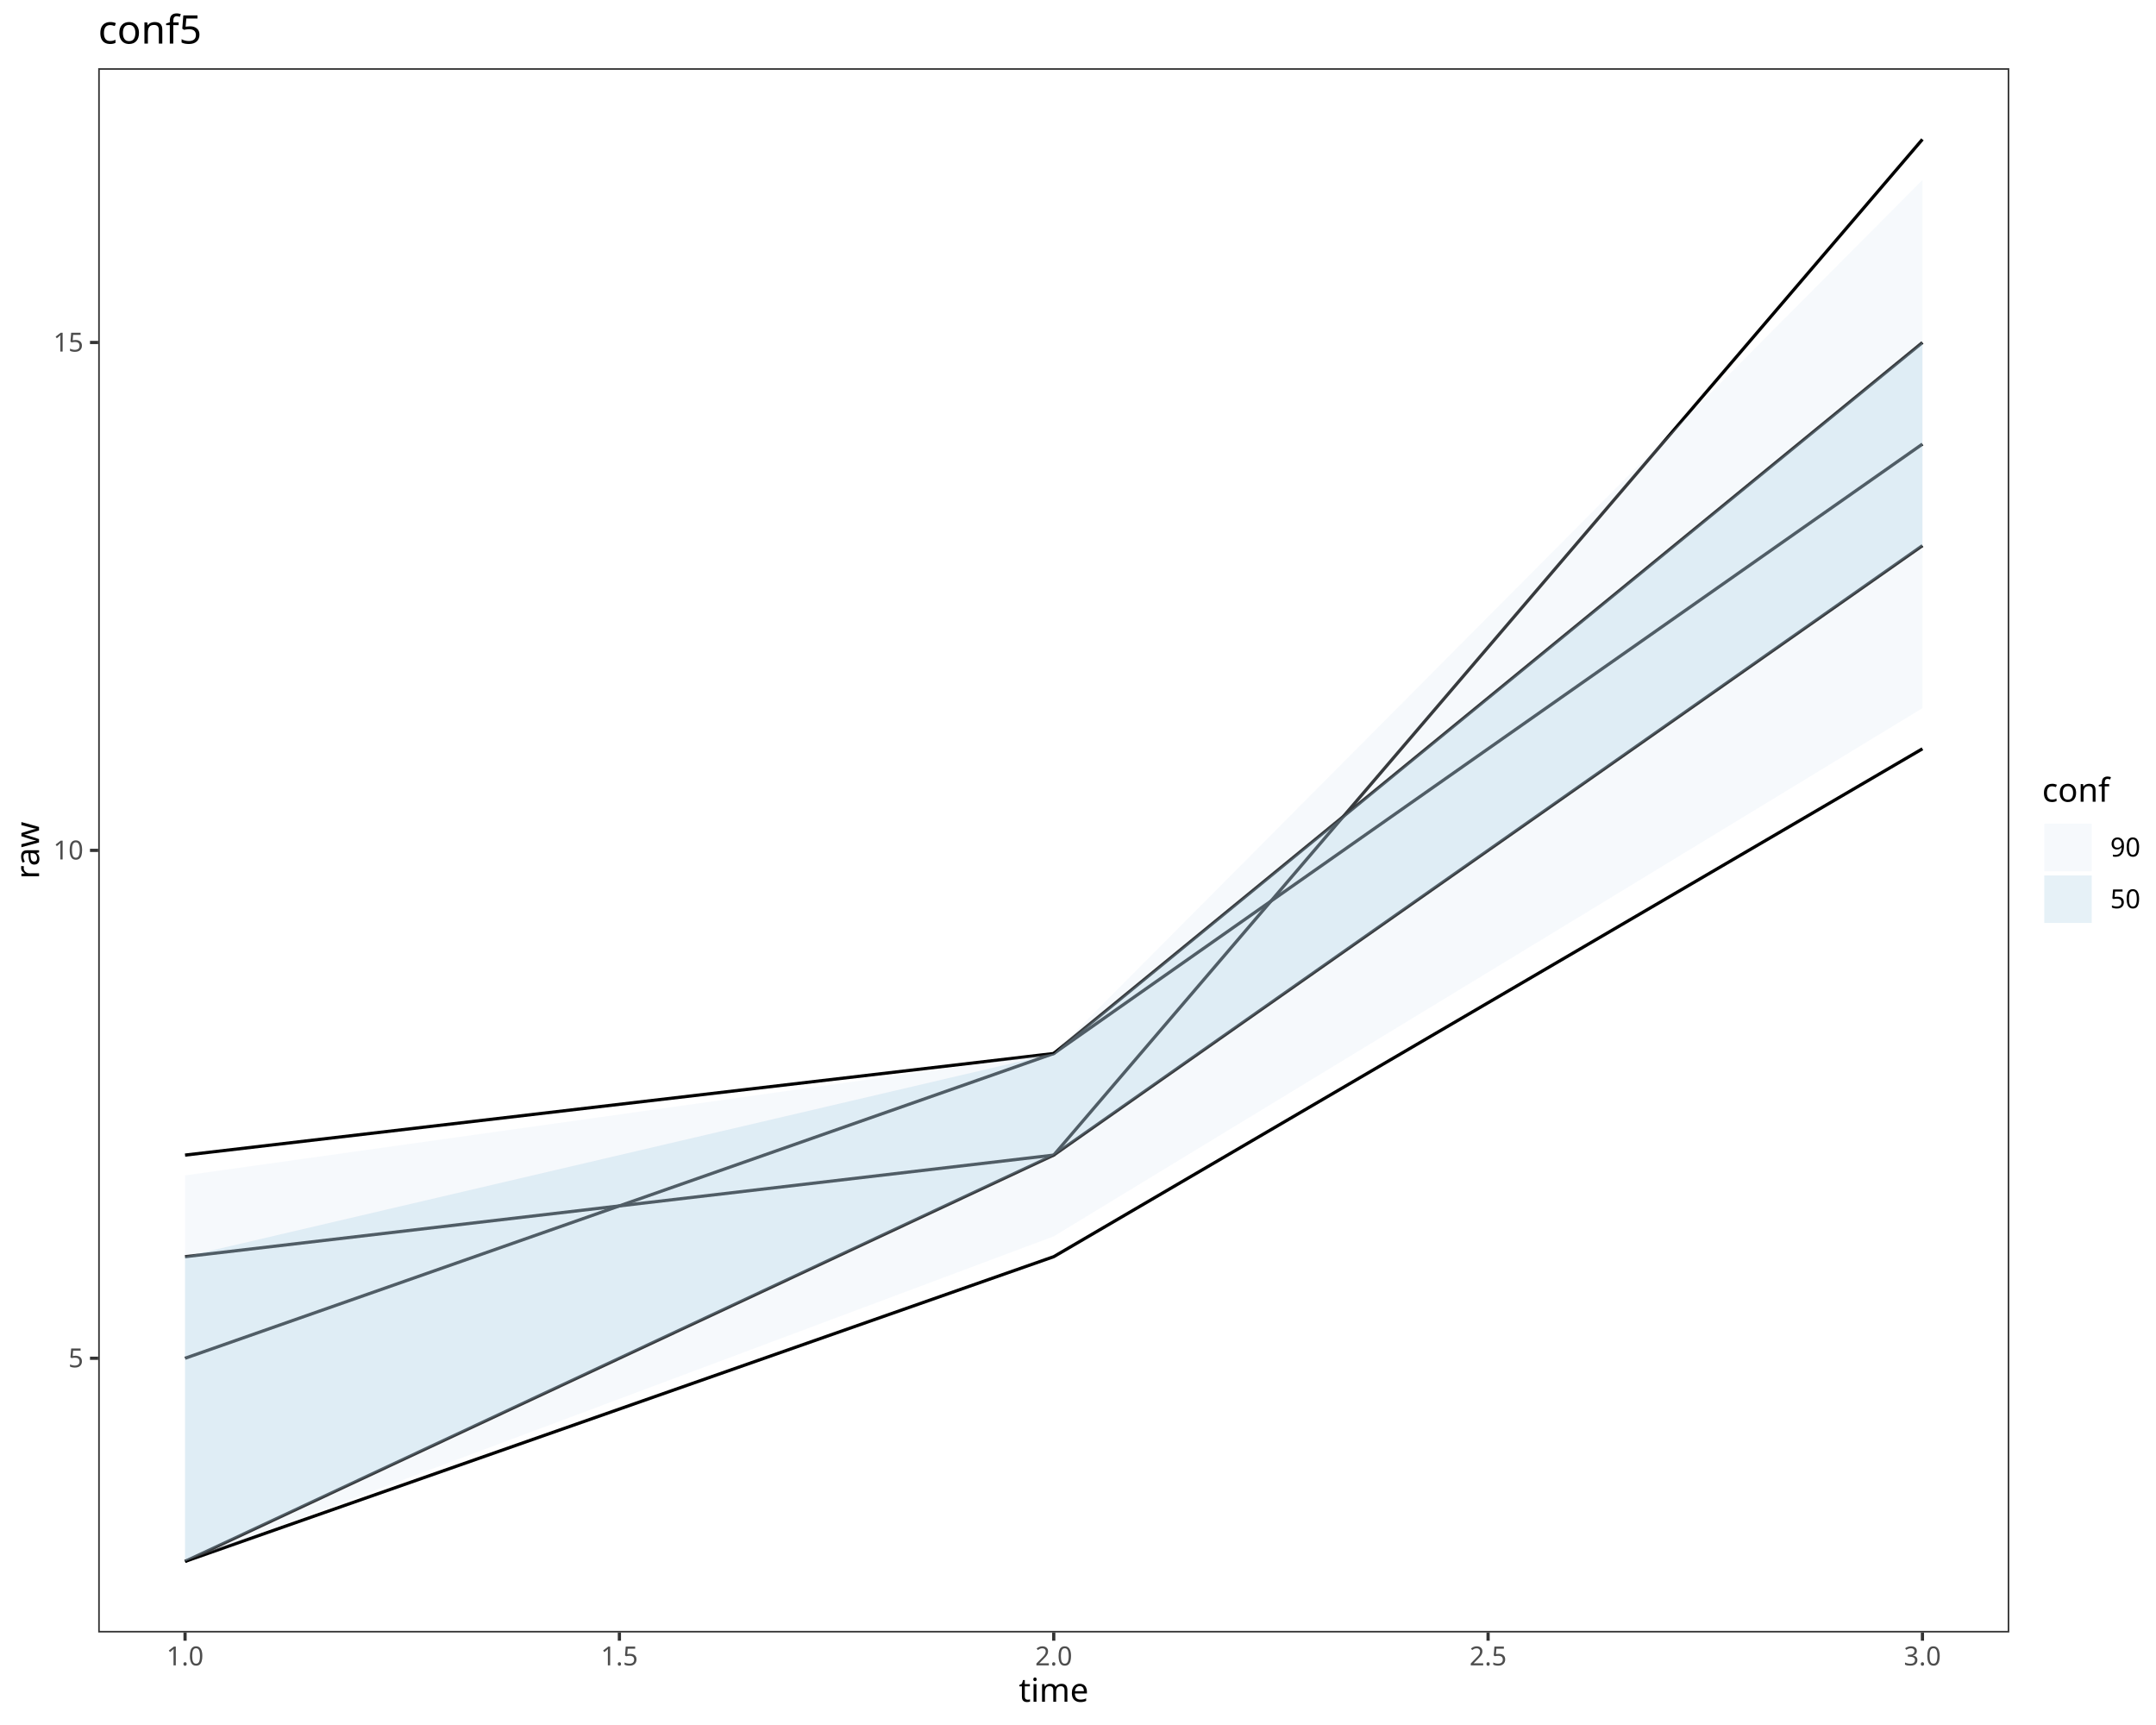
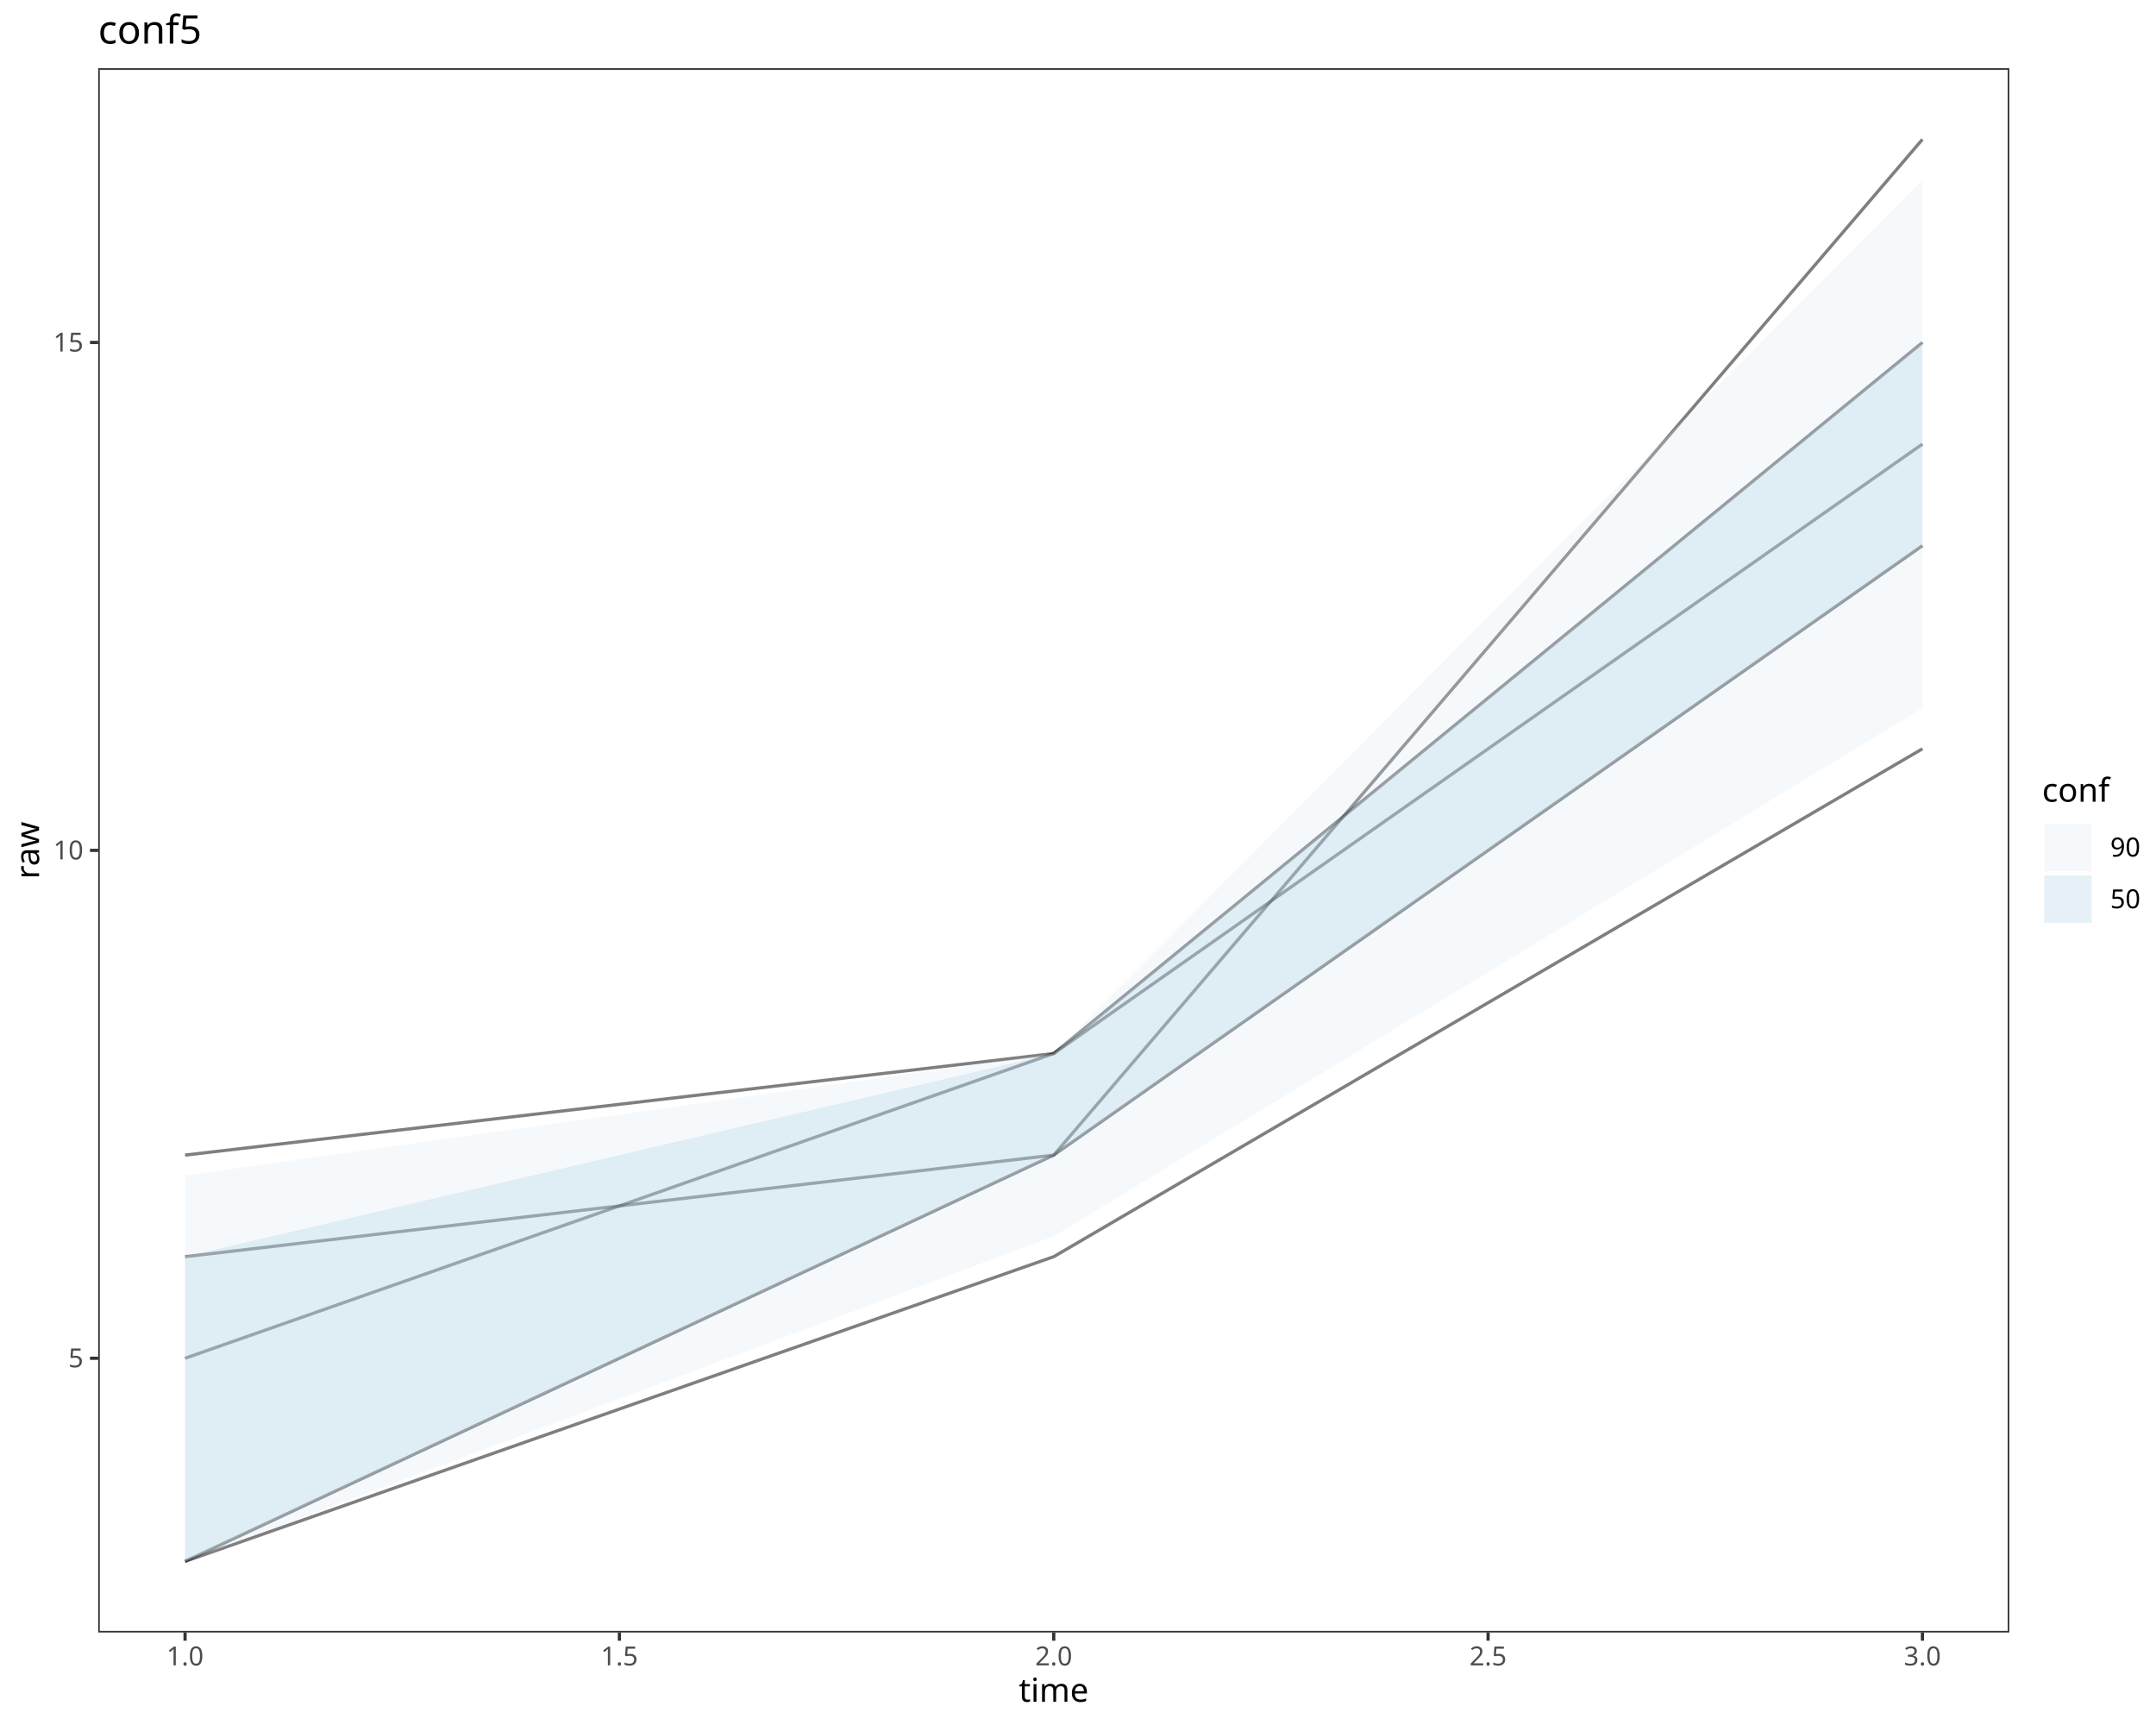
<svg xmlns="http://www.w3.org/2000/svg" class="svglite" data-engine-version="2.0" width="720.00pt" height="576.00pt" viewBox="0 0 720.00 576.00">
  <defs>
    <style type="text/css">
    .svglite line, .svglite polyline, .svglite polygon, .svglite path, .svglite rect, .svglite circle {
      fill: none;
      stroke: #000000;
      stroke-linecap: round;
      stroke-linejoin: round;
      stroke-miterlimit: 10.00;
    }
  </style>
  </defs>
  <rect width="100%" height="100%" style="stroke: none; fill: #FFFFFF;" />
  <defs>
    <clipPath id="cpMC4wMHw3MjAuMDB8MC4wMHw1NzYuMDA=">
      <rect x="0.00" y="0.00" width="720.00" height="576.00" />
    </clipPath>
  </defs>
  <g clip-path="url(#cpMC4wMHw3MjAuMDB8MC4wMHw1NzYuMDA=)">
    <rect x="0.00" y="0.00" width="720.00" height="576.00" style="stroke-width: 1.07; stroke: #FFFFFF; fill: #FFFFFF;" />
  </g>
  <defs>
    <clipPath id="cpMzIuNzl8NjcxLjAxfDIyLjc4fDU0NS4xMQ==">
      <rect x="32.79" y="22.78" width="638.22" height="522.33" />
    </clipPath>
  </defs>
  <g clip-path="url(#cpMzIuNzl8NjcxLjAxfDIyLjc4fDU0NS4xMQ==)">
    <rect x="32.79" y="22.78" width="638.22" height="522.33" style="stroke-width: 1.07; stroke: none; fill: #FFFFFF;" />
-     <polyline points="61.80,521.37 351.90,419.62 642.00,250.03 " style="stroke-width: 1.07; stroke-linecap: butt;" />
-     <polyline points="61.80,453.54 351.90,351.78 642.00,114.36 " style="stroke-width: 1.07; stroke-linecap: butt;" />
-     <polyline points="61.80,419.62 351.90,385.70 642.00,182.20 " style="stroke-width: 1.07; stroke-linecap: butt;" />
-     <polyline points="61.80,385.70 351.90,351.78 642.00,148.28 " style="stroke-width: 1.07; stroke-linecap: butt;" />
-     <polyline points="61.80,521.37 351.90,385.70 642.00,46.53 " style="stroke-width: 1.07; stroke-linecap: butt;" />
+     <polyline points="61.80,521.37 351.90,419.62 642.00,250.03 " style="stroke-width: 1.07; stroke: #000000; stroke-opacity: 0.50; stroke-linecap: butt;" />
+     <polyline points="61.80,453.54 351.90,351.78 642.00,114.36 " style="stroke-width: 1.07; stroke: #000000; stroke-opacity: 0.50; stroke-linecap: butt;" />
+     <polyline points="61.80,419.62 351.90,385.70 642.00,182.20 " style="stroke-width: 1.07; stroke: #000000; stroke-opacity: 0.50; stroke-linecap: butt;" />
+     <polyline points="61.80,385.70 351.90,351.78 642.00,148.28 " style="stroke-width: 1.07; stroke: #000000; stroke-opacity: 0.50; stroke-linecap: butt;" />
+     <polyline points="61.80,521.37 351.90,385.70 642.00,46.53 " style="stroke-width: 1.07; stroke: #000000; stroke-opacity: 0.50; stroke-linecap: butt;" />
    <polygon points="61.80,392.48 351.90,351.78 642.00,60.09 642.00,236.46 351.90,412.83 61.80,521.37 " style="stroke-width: 0.00; stroke: none; stroke-linecap: butt; fill: #DEEBF7; fill-opacity: 0.25;" />
    <polyline points="61.80,392.48 351.90,351.78 642.00,60.09 " style="stroke-width: 1.07; stroke: none; stroke-linecap: butt;" />
    <polyline points="642.00,236.46 351.90,412.83 61.80,521.37 " style="stroke-width: 1.07; stroke: none; stroke-linecap: butt;" />
    <polygon points="61.80,419.62 351.90,351.78 642.00,114.36 642.00,182.20 351.90,385.70 61.80,521.37 " style="stroke-width: 0.00; stroke: none; stroke-linecap: butt; fill: #9ECAE1; fill-opacity: 0.25;" />
    <polyline points="61.80,419.62 351.90,351.78 642.00,114.36 " style="stroke-width: 1.07; stroke: none; stroke-linecap: butt;" />
    <polyline points="642.00,182.20 351.90,385.70 61.80,521.37 " style="stroke-width: 1.07; stroke: none; stroke-linecap: butt;" />
    <rect x="32.79" y="22.78" width="638.22" height="522.33" style="stroke-width: 1.07; stroke: #333333;" />
  </g>
  <g clip-path="url(#cpMC4wMHw3MjAuMDB8MC4wMHw1NzYuMDA=)">
    <text x="27.86" y="456.56" text-anchor="end" style="font-size: 8.80px; fill: #4D4D4D; font-family: sans;" textLength="4.89px" lengthAdjust="spacingAndGlyphs">5</text>
    <text x="27.86" y="286.98" text-anchor="end" style="font-size: 8.80px; fill: #4D4D4D; font-family: sans;" textLength="9.79px" lengthAdjust="spacingAndGlyphs">10</text>
    <text x="27.86" y="117.39" text-anchor="end" style="font-size: 8.80px; fill: #4D4D4D; font-family: sans;" textLength="9.79px" lengthAdjust="spacingAndGlyphs">15</text>
    <polyline points="30.05,453.54 32.79,453.54 " style="stroke-width: 1.07; stroke: #333333; stroke-linecap: butt;" />
    <polyline points="30.05,283.95 32.79,283.95 " style="stroke-width: 1.07; stroke: #333333; stroke-linecap: butt;" />
    <polyline points="30.05,114.36 32.79,114.36 " style="stroke-width: 1.07; stroke: #333333; stroke-linecap: butt;" />
    <polyline points="61.80,547.85 61.80,545.11 " style="stroke-width: 1.07; stroke: #333333; stroke-linecap: butt;" />
    <polyline points="206.85,547.85 206.85,545.11 " style="stroke-width: 1.07; stroke: #333333; stroke-linecap: butt;" />
    <polyline points="351.90,547.85 351.90,545.11 " style="stroke-width: 1.07; stroke: #333333; stroke-linecap: butt;" />
    <polyline points="496.95,547.85 496.95,545.11 " style="stroke-width: 1.07; stroke: #333333; stroke-linecap: butt;" />
    <polyline points="642.00,547.85 642.00,545.11 " style="stroke-width: 1.07; stroke: #333333; stroke-linecap: butt;" />
    <text x="61.80" y="556.10" text-anchor="middle" style="font-size: 8.80px; fill: #4D4D4D; font-family: sans;" textLength="12.23px" lengthAdjust="spacingAndGlyphs">1.0</text>
    <text x="206.85" y="556.10" text-anchor="middle" style="font-size: 8.80px; fill: #4D4D4D; font-family: sans;" textLength="12.23px" lengthAdjust="spacingAndGlyphs">1.5</text>
    <text x="351.90" y="556.10" text-anchor="middle" style="font-size: 8.80px; fill: #4D4D4D; font-family: sans;" textLength="12.23px" lengthAdjust="spacingAndGlyphs">2.0</text>
    <text x="496.95" y="556.10" text-anchor="middle" style="font-size: 8.80px; fill: #4D4D4D; font-family: sans;" textLength="12.23px" lengthAdjust="spacingAndGlyphs">2.5</text>
    <text x="642.00" y="556.10" text-anchor="middle" style="font-size: 8.80px; fill: #4D4D4D; font-family: sans;" textLength="12.23px" lengthAdjust="spacingAndGlyphs">3.0</text>
    <text x="351.90" y="568.24" text-anchor="middle" style="font-size: 11.00px; font-family: sans;" textLength="20.78px" lengthAdjust="spacingAndGlyphs">time</text>
    <text transform="translate(13.05,283.95) rotate(-90)" text-anchor="middle" style="font-size: 11.00px; font-family: sans;" textLength="17.73px" lengthAdjust="spacingAndGlyphs">raw</text>
    <rect x="681.97" y="259.00" width="32.55" height="49.89" style="stroke-width: 1.07; stroke: none; fill: #FFFFFF;" />
    <text x="681.97" y="267.71" style="font-size: 11.00px; font-family: sans;" textLength="20.80px" lengthAdjust="spacingAndGlyphs">conf</text>
    <rect x="681.97" y="274.33" width="17.28" height="17.28" style="stroke-width: 1.07; stroke: none; fill: #FFFFFF;" />
    <rect x="682.68" y="275.04" width="15.86" height="15.86" style="stroke-width: 1.07; stroke: none; stroke-linecap: butt; stroke-linejoin: miter; fill: #DEEBF7; fill-opacity: 0.25;" />
    <rect x="681.97" y="291.61" width="17.28" height="17.28" style="stroke-width: 1.07; stroke: none; fill: #FFFFFF;" />
    <rect x="682.68" y="292.32" width="15.86" height="15.86" style="stroke-width: 1.07; stroke: none; stroke-linecap: butt; stroke-linejoin: miter; fill: #9ECAE1; fill-opacity: 0.25;" />
    <text x="704.73" y="286.00" style="font-size: 8.80px; font-family: sans;" textLength="9.79px" lengthAdjust="spacingAndGlyphs">90</text>
    <text x="704.73" y="303.28" style="font-size: 8.80px; font-family: sans;" textLength="9.79px" lengthAdjust="spacingAndGlyphs">50</text>
    <text x="32.79" y="14.56" style="font-size: 13.20px; font-family: sans;" textLength="32.30px" lengthAdjust="spacingAndGlyphs">conf5</text>
  </g>
</svg>
